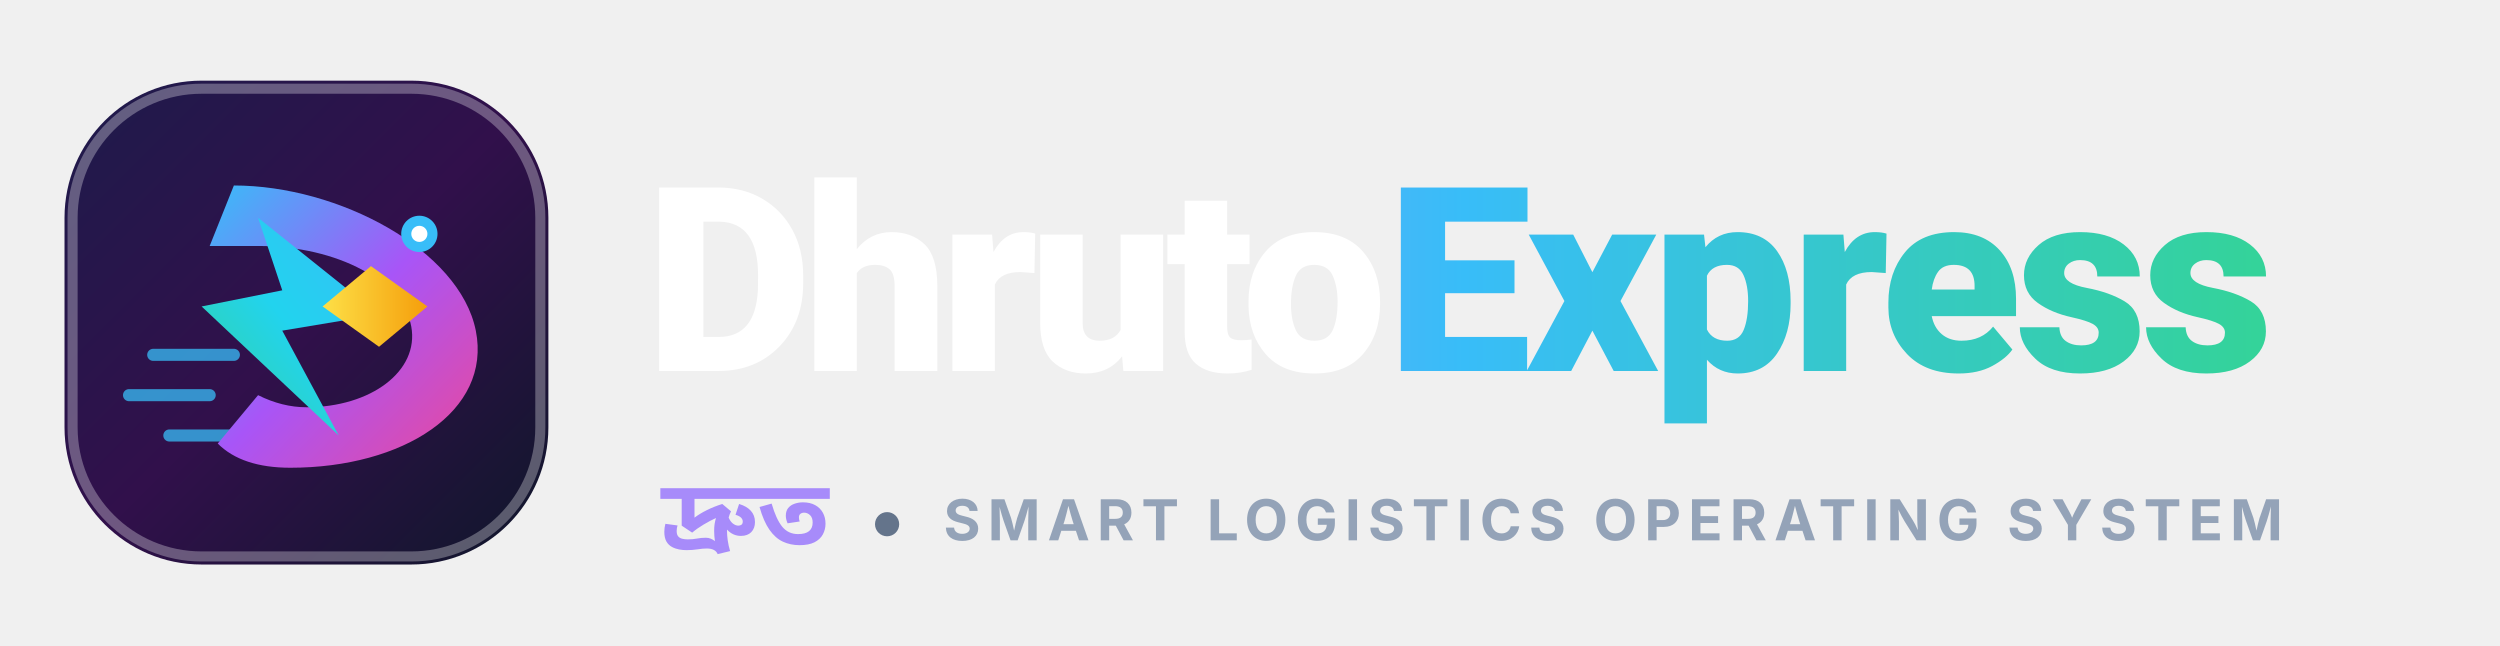
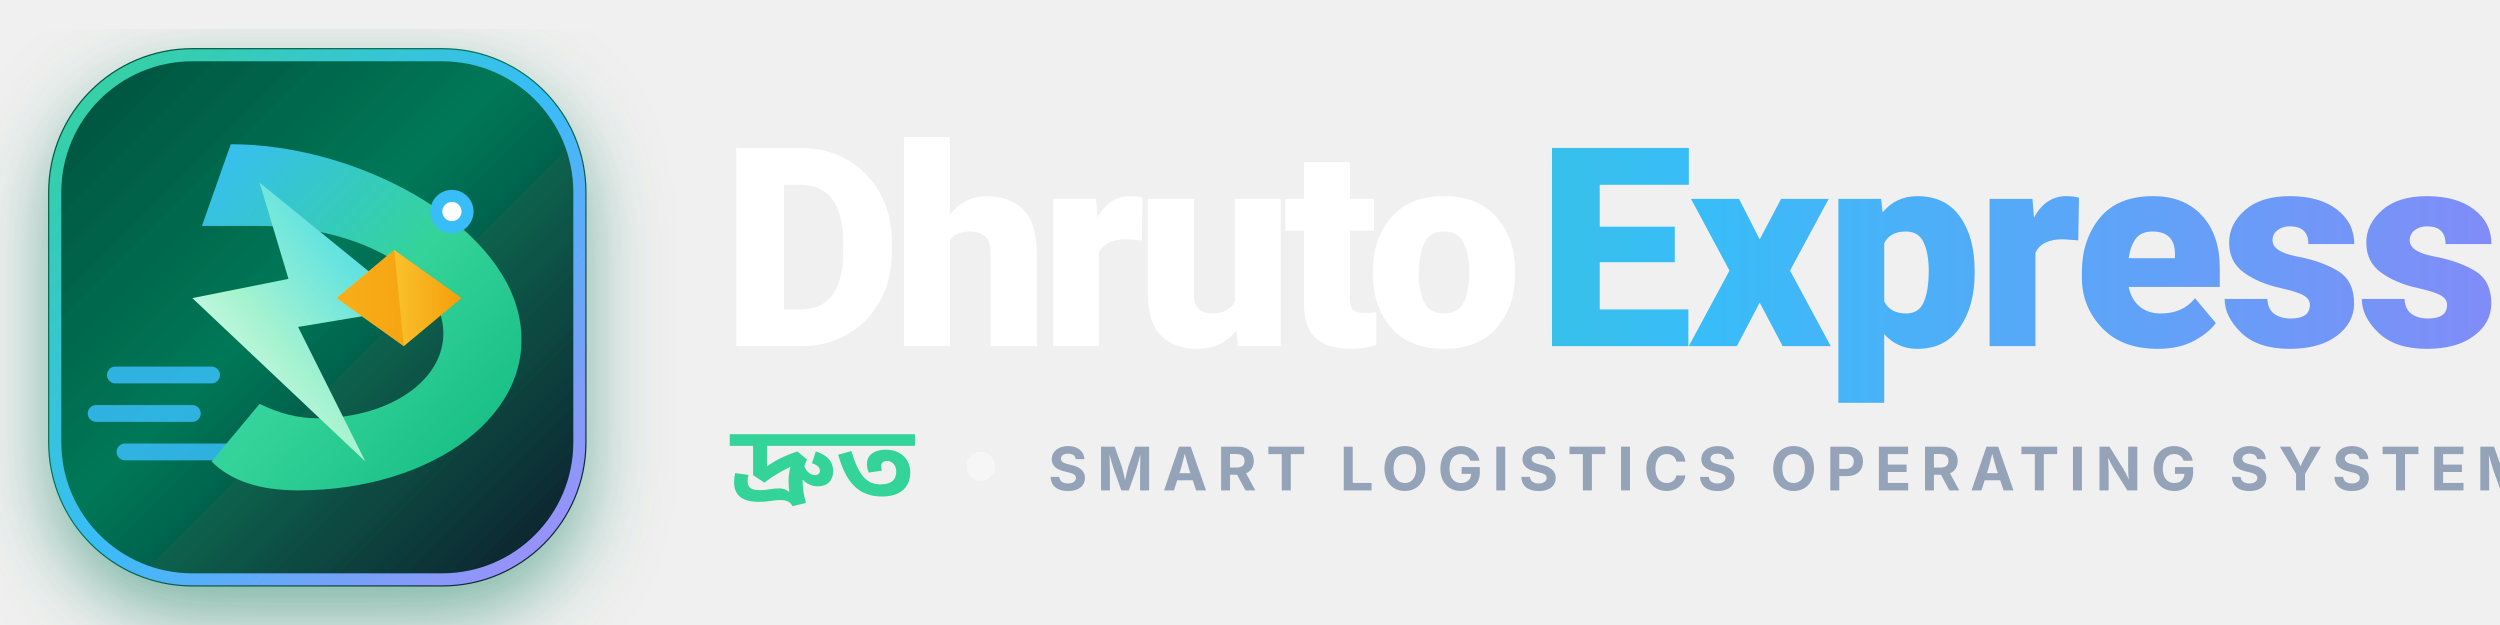
- <svg xmlns="http://www.w3.org/2000/svg" viewBox="0 0 620 160" width="620" height="160" fill="none">
+ <svg xmlns="http://www.w3.org/2000/svg" viewBox="0 0 520 130" width="520" height="130" fill="none">
  <defs>
    <linearGradient id="dhrutoEmblemGradInv" x1="0%" y1="0%" x2="100%" y2="100%">
-       <stop offset="0%" stop-color="#1e1b4b" />
-       <stop offset="50%" stop-color="#31104b" />
+       <stop offset="0%" stop-color="#064e3b" />
+       <stop offset="45%" stop-color="#047857" />
      <stop offset="100%" stop-color="#0f172a" />
+     </linearGradient>
+     <linearGradient id="dhrutoRingGradInv" x1="0%" y1="0%" x2="100%" y2="100%">
+       <stop offset="0%" stop-color="#34d399" />
+       <stop offset="50%" stop-color="#38bdf8" />
+       <stop offset="100%" stop-color="#a78bfa" />
    </linearGradient>
    <linearGradient id="dhrutoWingGradInv" x1="0%" y1="0%" x2="100%" y2="100%">
      <stop offset="0%" stop-color="#38bdf8" />
-       <stop offset="50%" stop-color="#a855f7" />
-       <stop offset="100%" stop-color="#ec4899" />
+       <stop offset="50%" stop-color="#34d399" />
+       <stop offset="100%" stop-color="#10b981" />
    </linearGradient>
    <linearGradient id="dhrutoVoltGradInv" x1="0%" y1="100%" x2="100%" y2="0%">
-       <stop offset="0%" stop-color="#34d399" />
-       <stop offset="50%" stop-color="#22d3ee" />
-       <stop offset="100%" stop-color="#38bdf8" />
+       <stop offset="0%" stop-color="#ffffff" />
+       <stop offset="40%" stop-color="#a7f3d0" />
+       <stop offset="100%" stop-color="#22d3ee" />
    </linearGradient>
    <linearGradient id="dhrutoAmberGradInv" x1="0%" y1="0%" x2="100%" y2="0%">
      <stop offset="0%" stop-color="#fde047" />
      <stop offset="100%" stop-color="#f59e0b" />
    </linearGradient>
    <linearGradient id="dhrutoTextGradInv" x1="0%" y1="0%" x2="100%" y2="0%">
-       <stop offset="0%" stop-color="#a78bfa" />
-       <stop offset="50%" stop-color="#38bdf8" />
-       <stop offset="100%" stop-color="#34d399" />
+       <stop offset="0%" stop-color="#34d399" />
+       <stop offset="55%" stop-color="#38bdf8" />
+       <stop offset="100%" stop-color="#818cf8" />
    </linearGradient>
+     <filter id="dhrutoEmblemShadowInv" x="-20%" y="-20%" width="140%" height="140%">
+       <feDropShadow dx="0" dy="6" stdDeviation="8" flood-color="#047857" flood-opacity="0.5" />
+     </filter>
  </defs>
-   <g transform="translate(16, 20)">
-     <rect width="120" height="120" rx="34" fill="url(#dhrutoEmblemGradInv)" />
-     <rect x="2" y="2" width="116" height="116" rx="32" stroke="#ffffff" stroke-opacity="0.3" stroke-width="2.5" />
-     <path d="M22 68 H42 M16 78 H36 M26 88 H48" stroke="#38bdf8" stroke-opacity="0.75" stroke-width="3" stroke-linecap="round" />
-     <path d="M42 26 C68 26, 98 42, 102 62 C106 82, 84 96, 56 96 C48 96, 42 94, 38 90 L48 78 C52 80, 56 81, 60 81 C76 81, 88 72, 86 61 C84 50, 68 41, 48 41 L36 41 L42 26 Z" fill="url(#dhrutoWingGradInv)" />
-     <path d="M48 34 L78 58 L54 62 L68 88 L34 56 L54 52 Z" fill="url(#dhrutoVoltGradInv)" />
+   <g transform="translate(6, 6)">
+     <rect x="4" y="4" width="112" height="112" rx="30" fill="url(#dhrutoEmblemGradInv)" filter="url(#dhrutoEmblemShadowInv)" />
+     <rect x="5.5" y="5.5" width="109" height="109" rx="28.5" stroke="url(#dhrutoRingGradInv)" stroke-width="2.5" />
+     <path d="M18 72 H38 M14 80 H34 M20 88 H42" stroke="#38bdf8" stroke-width="3.5" stroke-linecap="round" stroke-opacity="0.85" />
+     <path d="M42 24 C68 24, 98 40, 102 60 C106 80, 84 96, 56 96 C48 96, 42 94, 38 90 L48 78 C52 80, 56 81, 60 81 C76 81, 88 72, 86 61 C84 50, 68 41, 48 41 L36 41 L42 24 Z" fill="url(#dhrutoWingGradInv)" />
+     <path d="M48 32 L80 58 L56 62 L70 90 L34 56 L54 52 Z" fill="url(#dhrutoVoltGradInv)" />
    <polygon points="76,46 90,56 78,66 64,56" fill="url(#dhrutoAmberGradInv)" />
+     <polygon points="76,46 64,56 78,66" fill="#f59e0b" fill-opacity="0.75" />
    <circle cx="88" cy="38" r="4.5" fill="#38bdf8" />
    <circle cx="88" cy="38" r="2" fill="#ffffff" />
  </g>
-   <g transform="translate(160, 24)">
-     <text x="0" y="68" font-family="system-ui, -apple-system, BlinkMacSystemFont, 'Segoe UI', Roboto, sans-serif" font-size="64" font-weight="950" letter-spacing="-2.2" fill="#ffffff">
-       Dhruto<tspan fill="url(#dhrutoTextGradInv)" font-weight="900" letter-spacing="-1.5">Express</tspan>
+   <g transform="translate(150, 10)">
+     <text x="0" y="62" font-family="system-ui, -apple-system, BlinkMacSystemFont, 'Segoe UI', Roboto, sans-serif" font-size="58" font-weight="950" letter-spacing="-2" fill="#ffffff">
+       Dhruto<tspan dx="3" fill="url(#dhrutoTextGradInv)" font-weight="900" letter-spacing="-1.2">Express</tspan>
    </text>
-     <g transform="translate(4, 96)">
-       <text x="0" y="16" font-family="'Hind Siliguri', 'Noto Sans Bengali', system-ui, sans-serif" font-size="24" font-weight="800" fill="#a78bfa">
+     <g transform="translate(2, 94)">
+       <text x="0" y="0" font-family="'Hind Siliguri', 'Noto Sans Bengali', system-ui, sans-serif" font-size="22" font-weight="800" fill="#34d399">
        দ্রুত
      </text>
-       <circle cx="56" cy="10" r="3" fill="#64748b" />
-       <text x="70" y="14" font-family="system-ui, -apple-system, sans-serif" font-size="14" font-weight="700" letter-spacing="1.8" fill="#94a3b8">
+       <circle cx="52" cy="-7" r="3" fill="rgba(255,255,255,0.4)" />
+       <text x="66" y="-2" font-family="system-ui, -apple-system, sans-serif" font-size="12.5" font-weight="700" letter-spacing="2" fill="#94a3b8">
        SMART LOGISTICS OPERATING SYSTEM
      </text>
    </g>
  </g>
</svg>
